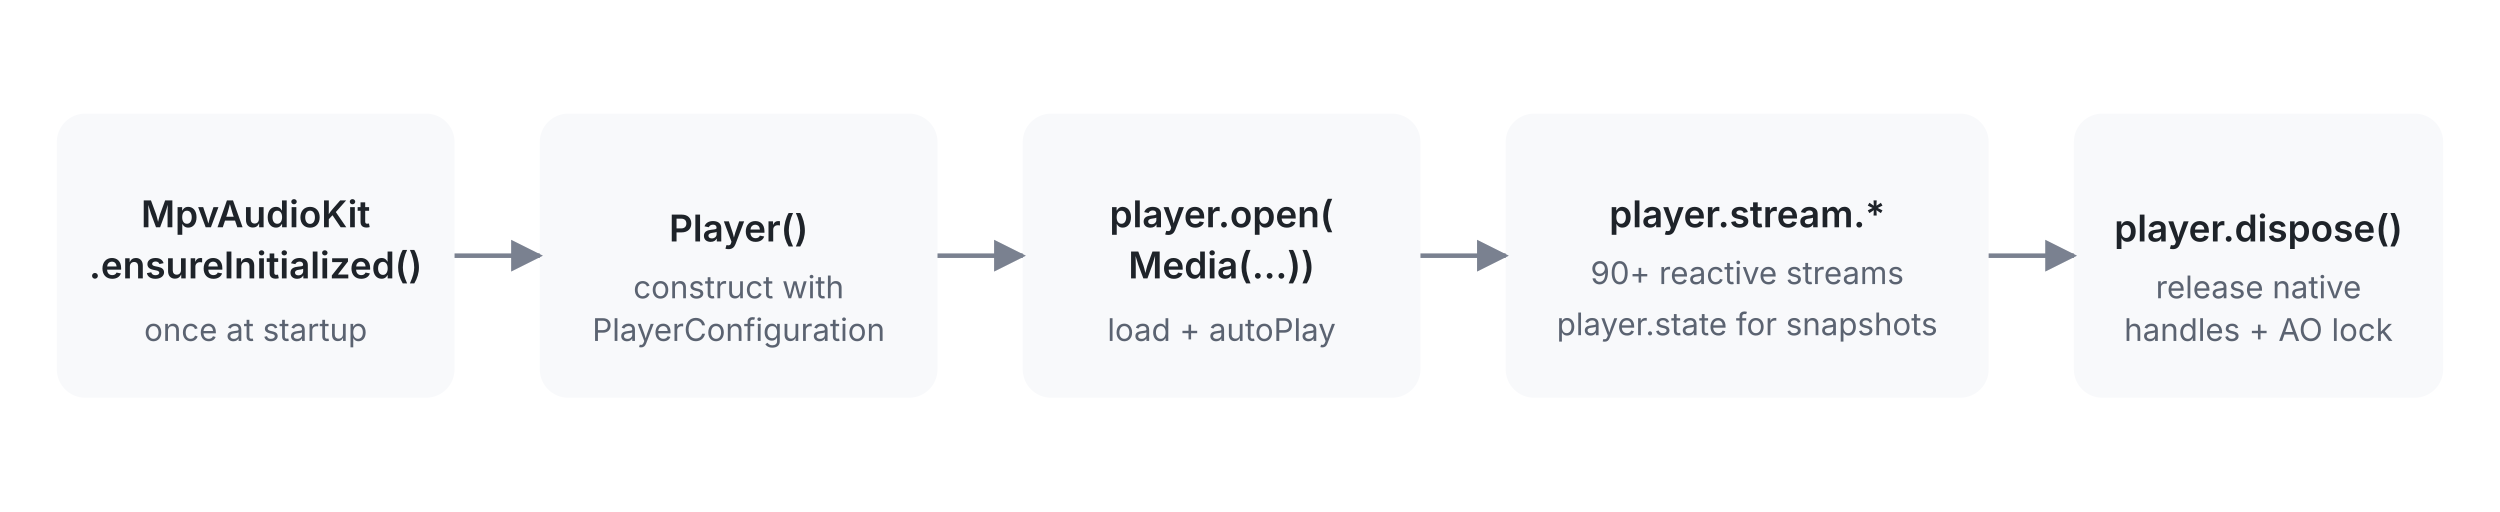
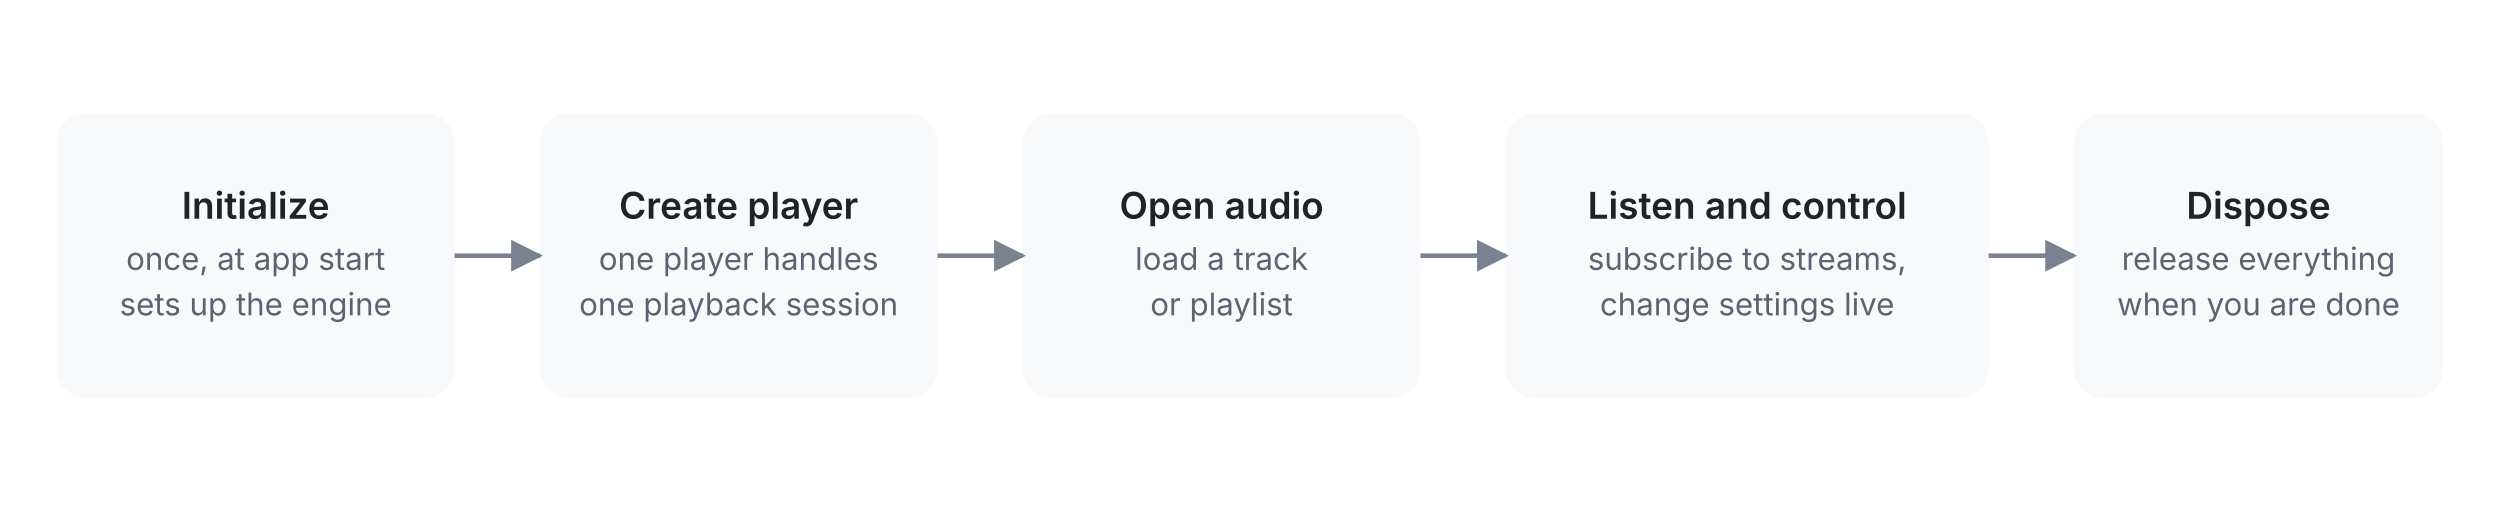
<svg xmlns="http://www.w3.org/2000/svg" viewBox="0 0 880 180" font-family="system-ui, -apple-system, sans-serif" font-size="13" role="img" aria-label="Player lifecycle">
  <defs>
    <marker id="arrow" viewBox="0 0 10 10" refX="9" refY="5" markerWidth="7" markerHeight="7" orient="auto-start-reverse">
      <path d="M0,0 L10,5 L0,10 z" fill="#7a8190" />
    </marker>
  </defs>
  <style>
    rect      { fill: #f8f9fb; rx: 10; ry: 10; }
    .title    { font-weight: 600; fill: #1e2329; }
    .subtitle { font-size: 11px; fill: #5b6371; }
    .arrow    { stroke: #7a8190; stroke-width: 1.6; fill: none; marker-end: url(#arrow); }
  </style>
  <rect x="20" y="40" width="140" height="100" />
-   <text class="title" x="90" y="80" text-anchor="middle">MpvAudioKit</text>
-   <text class="title" x="90" y="98" text-anchor="middle">.ensureInitialized()</text>
-   <text class="subtitle" x="90" y="120" text-anchor="middle">once at startup</text>
+   <text class="title" x="90" y="77" text-anchor="middle">Initialize</text>
+   <text class="subtitle" x="90" y="95" text-anchor="middle">once, at app start</text>
+   <text class="subtitle" x="90" y="111" text-anchor="middle">sets up the engine</text>
  <rect x="190" y="40" width="140" height="100" />
-   <text class="title" x="260" y="85" text-anchor="middle">Player()</text>
-   <text class="subtitle" x="260" y="105" text-anchor="middle">construct with</text>
-   <text class="subtitle" x="260" y="120" text-anchor="middle">PlayerConfiguration</text>
+   <text class="title" x="260" y="77" text-anchor="middle">Create player</text>
+   <text class="subtitle" x="260" y="95" text-anchor="middle">one player handles</text>
+   <text class="subtitle" x="260" y="111" text-anchor="middle">one playback session</text>
  <rect x="360" y="40" width="140" height="100" />
-   <text class="title" x="430" y="80" text-anchor="middle">player.open(</text>
-   <text class="title" x="430" y="98" text-anchor="middle">Media(...))</text>
-   <text class="subtitle" x="430" y="120" text-anchor="middle">load + autoPlay</text>
+   <text class="title" x="430" y="77" text-anchor="middle">Open audio</text>
+   <text class="subtitle" x="430" y="95" text-anchor="middle">load a track</text>
+   <text class="subtitle" x="430" y="111" text-anchor="middle">or playlist</text>
  <rect x="530" y="40" width="170" height="100" />
-   <text class="title" x="615" y="80" text-anchor="middle">player.stream.*</text>
-   <text class="subtitle" x="615" y="100" text-anchor="middle">90+ reactive streams</text>
-   <text class="subtitle" x="615" y="118" text-anchor="middle">player.state for snapshots</text>
+   <text class="title" x="615" y="77" text-anchor="middle">Listen and control</text>
+   <text class="subtitle" x="615" y="95" text-anchor="middle">subscribe to streams,</text>
+   <text class="subtitle" x="615" y="111" text-anchor="middle">change settings live</text>
  <rect x="730" y="40" width="130" height="100" />
-   <text class="title" x="795" y="85" text-anchor="middle">player.dispose()</text>
-   <text class="subtitle" x="795" y="105" text-anchor="middle">release native</text>
-   <text class="subtitle" x="795" y="120" text-anchor="middle">handles + AO lock</text>
+   <text class="title" x="795" y="77" text-anchor="middle">Dispose</text>
+   <text class="subtitle" x="795" y="95" text-anchor="middle">release everything</text>
+   <text class="subtitle" x="795" y="111" text-anchor="middle">when you are done</text>
  <path class="arrow" d="M160,90 L190,90" />
  <path class="arrow" d="M330,90 L360,90" />
  <path class="arrow" d="M500,90 L530,90" />
  <path class="arrow" d="M700,90 L730,90" />
</svg>
